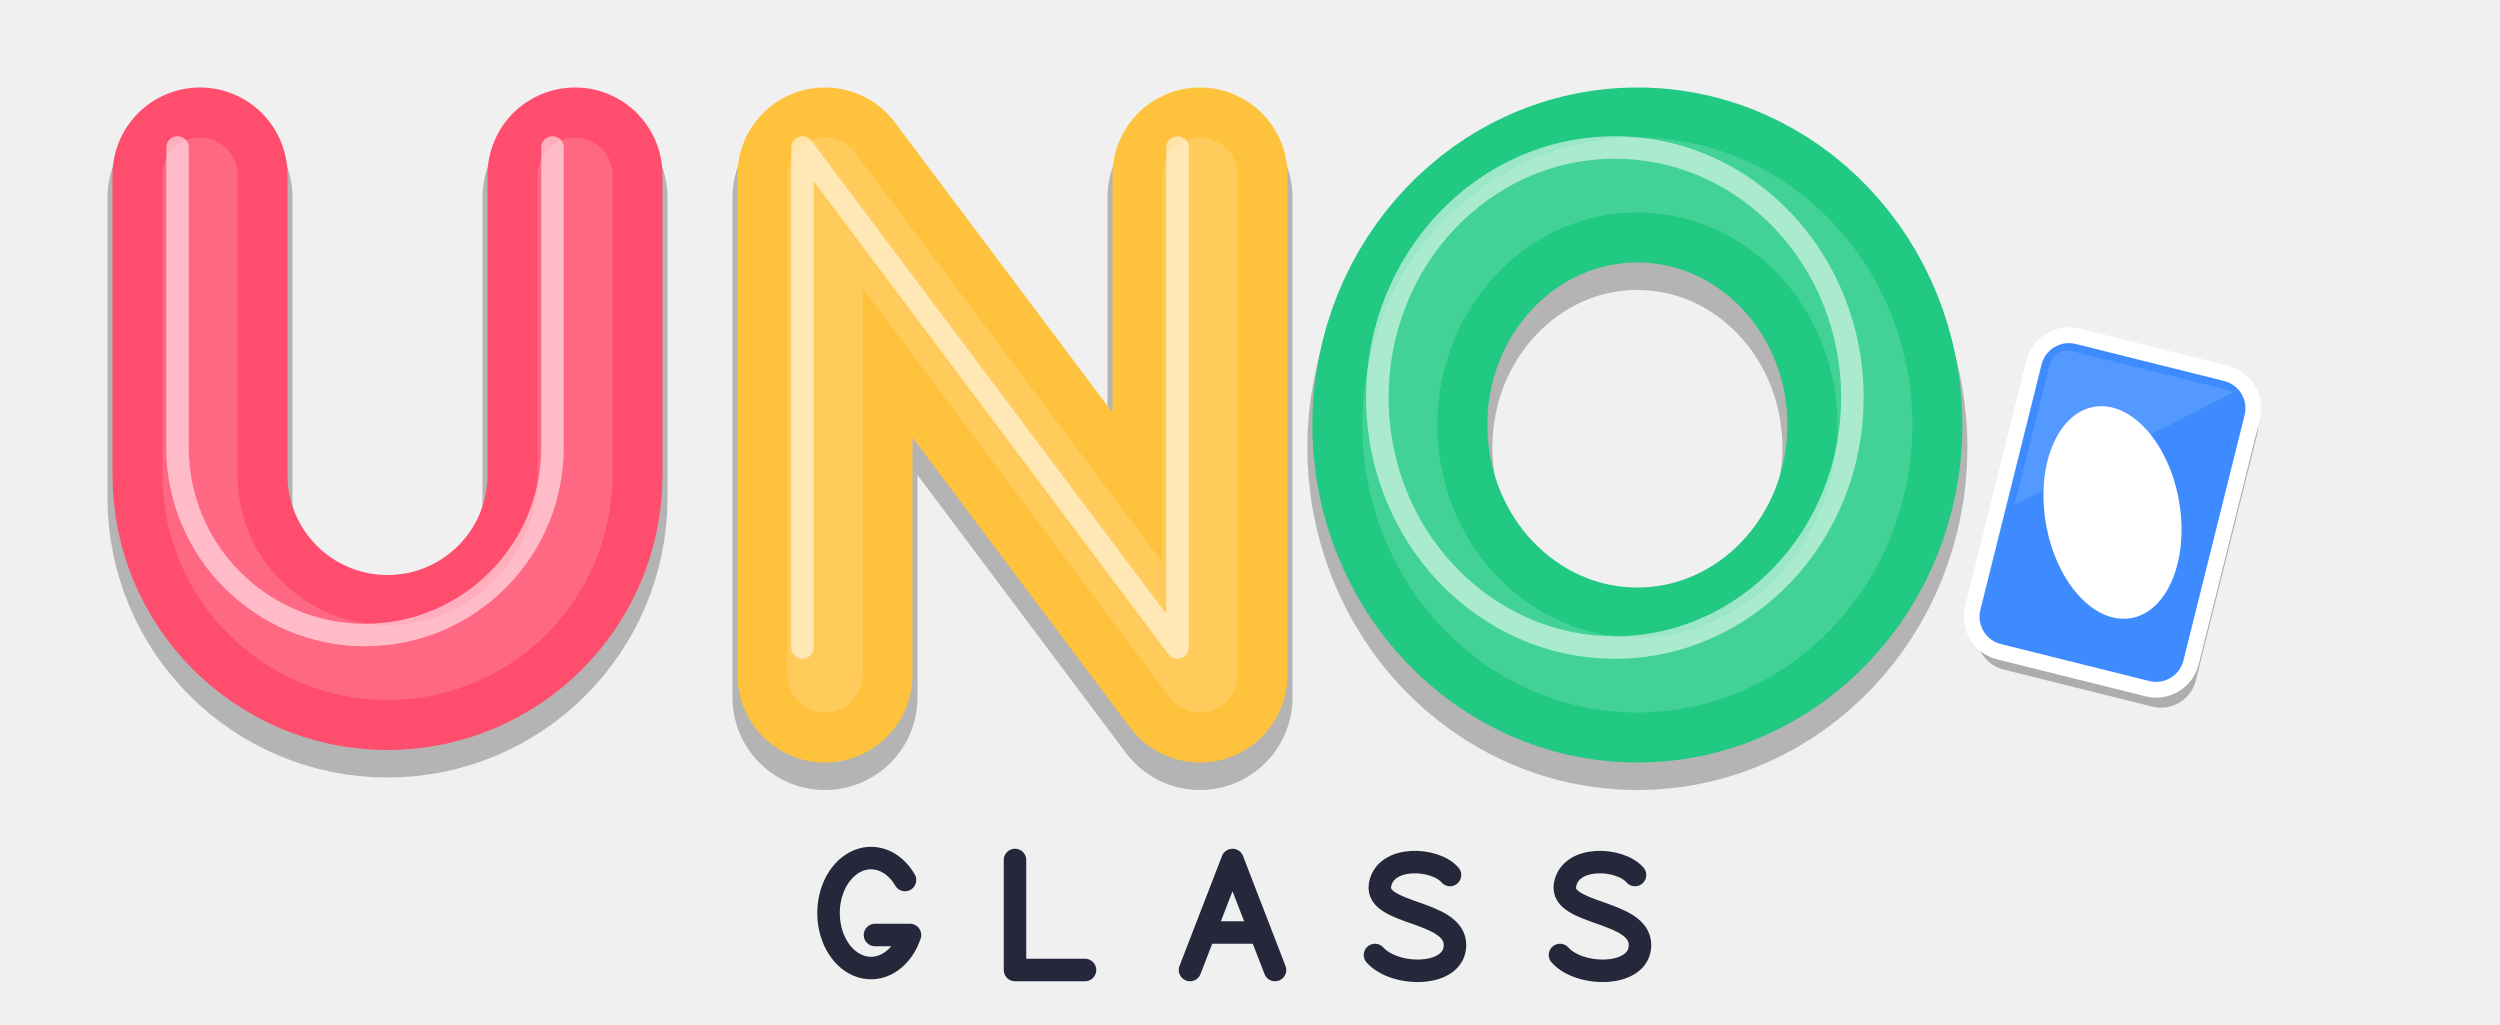
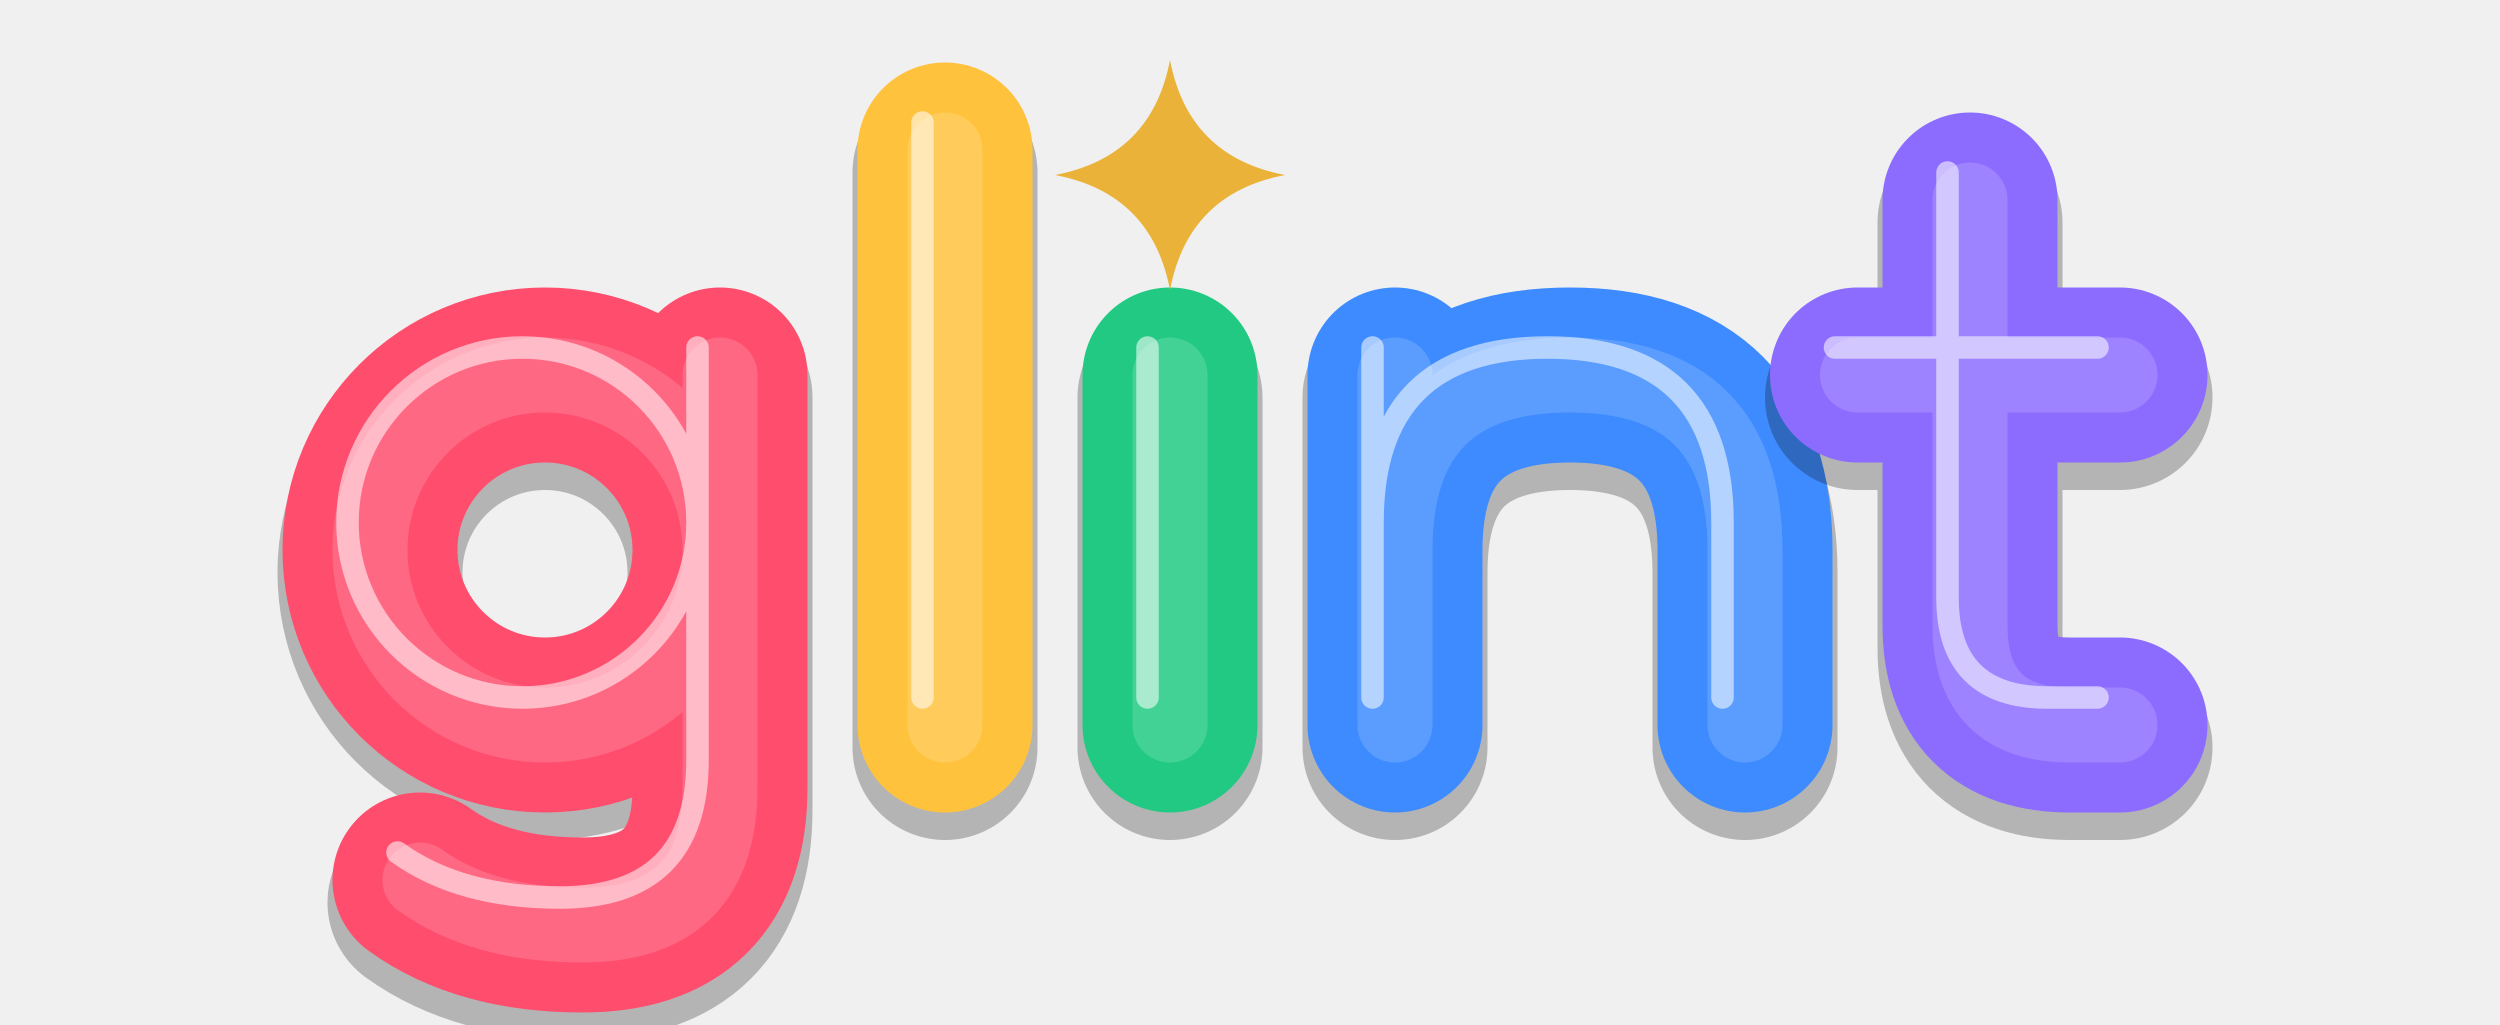
<svg xmlns="http://www.w3.org/2000/svg" width="1000" height="410" viewBox="0 0 1000 410">
-   <path d="M 80 70 V 190 A 75 75 0 0 0 230 190 V 70" fill="none" stroke="#000" stroke-opacity="0.25" stroke-width="74" stroke-linecap="round" stroke-linejoin="round" transform="translate(0 9)" />
-   <path d="M 80 70 V 190 A 75 75 0 0 0 230 190 V 70" fill="none" stroke="#FF4D6D" stroke-width="70" stroke-linecap="round" stroke-linejoin="round" />
-   <path d="M 80 70 V 190 A 75 75 0 0 0 230 190 V 70" fill="none" stroke="#FF7E95" stroke-opacity="0.55" stroke-width="30" stroke-linecap="round" stroke-linejoin="round" />
-   <path d="M 80 70 V 190 A 75 75 0 0 0 230 190 V 70" fill="none" stroke="#FFFFFF" stroke-opacity="0.55" stroke-width="9" stroke-linecap="round" stroke-linejoin="round" transform="translate(-9 -11)" />
-   <path d="M 330 270 V 70 L 480 270 V 70" fill="none" stroke="#000" stroke-opacity="0.25" stroke-width="74" stroke-linecap="round" stroke-linejoin="round" transform="translate(0 9)" />
-   <path d="M 330 270 V 70 L 480 270 V 70" fill="none" stroke="#FFC23D" stroke-width="70" stroke-linecap="round" stroke-linejoin="round" />
-   <path d="M 330 270 V 70 L 480 270 V 70" fill="none" stroke="#FFD373" stroke-opacity="0.55" stroke-width="30" stroke-linecap="round" stroke-linejoin="round" />
-   <path d="M 330 270 V 70 L 480 270 V 70" fill="none" stroke="#FFFFFF" stroke-opacity="0.55" stroke-width="9" stroke-linecap="round" stroke-linejoin="round" transform="translate(-9 -11)" />
-   <path d="M 655 70 A 95 100 0 1 1 654.9 70 Z" fill="none" stroke="#000" stroke-opacity="0.25" stroke-width="74" stroke-linecap="round" stroke-linejoin="round" transform="translate(0 9)" />
-   <path d="M 655 70 A 95 100 0 1 1 654.9 70 Z" fill="none" stroke="#22C983" stroke-width="70" stroke-linecap="round" stroke-linejoin="round" />
-   <path d="M 655 70 A 95 100 0 1 1 654.9 70 Z" fill="none" stroke="#5FD8A5" stroke-opacity="0.55" stroke-width="30" stroke-linecap="round" stroke-linejoin="round" />
-   <path d="M 655 70 A 95 100 0 1 1 654.9 70 Z" fill="none" stroke="#FFFFFF" stroke-opacity="0.55" stroke-width="9" stroke-linecap="round" stroke-linejoin="round" transform="translate(-9 -11)" />
-   <g transform="rotate(14 845 205)">
-     <rect x="803.6" y="146.5" width="90" height="130" rx="14.4" fill="#000" fill-opacity="0.28" />
-     <rect x="800" y="140" width="90" height="130" rx="14.4" fill="#3D8BFF" stroke="#FFFFFF" stroke-width="6.3" />
-     <path d="M 806.3 154.4 Q 806.3 146.3 814.4 146.3 L 880.55 146.3 L 806.3 211.5 Z" fill="#FFFFFF" fill-opacity="0.12" />
-     <ellipse cx="845.0" cy="205.0" rx="27.0" ry="42.9" transform="rotate(-24 845.0 205.0)" fill="#FFFFFF" />
+   <g transform="translate(18 0)">
+     <path d="M 130 220 A 70 70 0 1 0 270 220 A 70 70 0 1 0 130 220 Z M 270 150 V 315 Q 270 370 215 370 Q 175 370 150 352" fill="none" stroke="#000" stroke-opacity="0.25" stroke-width="74" stroke-linecap="round" stroke-linejoin="round" transform="translate(0 9)" />
+     <path d="M 130 220 A 70 70 0 1 0 270 220 A 70 70 0 1 0 130 220 Z M 270 150 V 315 Q 270 370 215 370 Q 175 370 150 352" fill="none" stroke="#FF4D6D" stroke-width="70" stroke-linecap="round" stroke-linejoin="round" />
+     <path d="M 130 220 A 70 70 0 1 0 270 220 A 70 70 0 1 0 130 220 Z M 270 150 V 315 Q 270 370 215 370 Q 175 370 150 352" fill="none" stroke="#FF7E95" stroke-opacity="0.55" stroke-width="30" stroke-linecap="round" stroke-linejoin="round" />
+     <path d="M 130 220 A 70 70 0 1 0 270 220 A 70 70 0 1 0 130 220 Z M 270 150 V 315 Q 270 370 215 370 Q 175 370 150 352" fill="none" stroke="#FFFFFF" stroke-opacity="0.55" stroke-width="9" stroke-linecap="round" stroke-linejoin="round" transform="translate(-9 -11)" />
+     <path d="M 360 60 V 290" fill="none" stroke="#000" stroke-opacity="0.25" stroke-width="74" stroke-linecap="round" stroke-linejoin="round" transform="translate(0 9)" />
+     <path d="M 360 60 V 290" fill="none" stroke="#FFC23D" stroke-width="70" stroke-linecap="round" stroke-linejoin="round" />
+     <path d="M 360 60 V 290" fill="none" stroke="#FFD373" stroke-opacity="0.55" stroke-width="30" stroke-linecap="round" stroke-linejoin="round" />
+     <path d="M 360 60 V 290" fill="none" stroke="#FFFFFF" stroke-opacity="0.55" stroke-width="9" stroke-linecap="round" stroke-linejoin="round" transform="translate(-9 -11)" />
+     <path d="M 450 150 V 290" fill="none" stroke="#000" stroke-opacity="0.25" stroke-width="74" stroke-linecap="round" stroke-linejoin="round" transform="translate(0 9)" />
+     <path d="M 450 150 V 290" fill="none" stroke="#22C983" stroke-width="70" stroke-linecap="round" stroke-linejoin="round" />
+     <path d="M 450 150 V 290" fill="none" stroke="#5FD8A5" stroke-opacity="0.55" stroke-width="30" stroke-linecap="round" stroke-linejoin="round" />
+     <path d="M 450 150 V 290" fill="none" stroke="#FFFFFF" stroke-opacity="0.55" stroke-width="9" stroke-linecap="round" stroke-linejoin="round" transform="translate(-9 -11)" />
+     <path d="M 540 290 V 150 M 540 220 Q 540 150 610 150 Q 680 150 680 220 V 290" fill="none" stroke="#000" stroke-opacity="0.25" stroke-width="74" stroke-linecap="round" stroke-linejoin="round" transform="translate(0 9)" />
+     <path d="M 540 290 V 150 M 540 220 Q 540 150 610 150 Q 680 150 680 220 V 290" fill="none" stroke="#3D8BFF" stroke-width="70" stroke-linecap="round" stroke-linejoin="round" />
+     <path d="M 540 290 V 150 M 540 220 Q 540 150 610 150 Q 680 150 680 220 V 290" fill="none" stroke="#73ABFF" stroke-opacity="0.55" stroke-width="30" stroke-linecap="round" stroke-linejoin="round" />
+     <path d="M 540 290 V 150 M 540 220 Q 540 150 610 150 Q 680 150 680 220 V 290" fill="none" stroke="#FFFFFF" stroke-opacity="0.55" stroke-width="9" stroke-linecap="round" stroke-linejoin="round" transform="translate(-9 -11)" />
+     <path d="M 770 80 V 250 Q 770 290 810 290 H 830 M 725 150 H 830" fill="none" stroke="#000" stroke-opacity="0.25" stroke-width="74" stroke-linecap="round" stroke-linejoin="round" transform="translate(0 9)" />
+     <path d="M 770 80 V 250 Q 770 290 810 290 H 830 M 725 150 H 830" fill="none" stroke="#8B6CFF" stroke-width="70" stroke-linecap="round" stroke-linejoin="round" />
+     <path d="M 770 80 V 250 Q 770 290 810 290 H 830 M 725 150 H 830" fill="none" stroke="#AB95FF" stroke-opacity="0.55" stroke-width="30" stroke-linecap="round" stroke-linejoin="round" />
+     <path d="M 770 80 V 250 Q 770 290 810 290 H 830 M 725 150 H 830" fill="none" stroke="#FFFFFF" stroke-opacity="0.55" stroke-width="9" stroke-linecap="round" stroke-linejoin="round" transform="translate(-9 -11)" />
+     <path d="M 450 24 Q 457.36 62.64 496 70 Q 457.36 77.36 450 116 Q 442.64 77.36 404 70 Q 442.64 62.64 450 24 Z" fill="#EAB238" />
  </g>
-   <path d="M 332 318 A 17 22 0 1 0 334 340 H 320" transform="translate(30 34)" fill="none" stroke="#0B0D22" stroke-opacity="0.88" stroke-width="9" stroke-linecap="round" stroke-linejoin="round" />
-   <path d="M 376 310 V 354 H 404" transform="translate(30 34)" fill="none" stroke="#0B0D22" stroke-opacity="0.88" stroke-width="9" stroke-linecap="round" stroke-linejoin="round" />
-   <path d="M 446 354 L 463 310 L 480 354 M 453 339 H 473" transform="translate(30 34)" fill="none" stroke="#0B0D22" stroke-opacity="0.88" stroke-width="9" stroke-linecap="round" stroke-linejoin="round" />
-   <path d="M 550 316 C 544 309 524 308 522 320 C 520 332 552 330 552 344 C 552 357 528 357 520 348" transform="translate(30 34)" fill="none" stroke="#0B0D22" stroke-opacity="0.88" stroke-width="9" stroke-linecap="round" stroke-linejoin="round" />
-   <path d="M 624 316 C 618 309 598 308 596 320 C 594 332 626 330 626 344 C 626 357 602 357 594 348" transform="translate(30 34)" fill="none" stroke="#0B0D22" stroke-opacity="0.88" stroke-width="9" stroke-linecap="round" stroke-linejoin="round" />
</svg>
